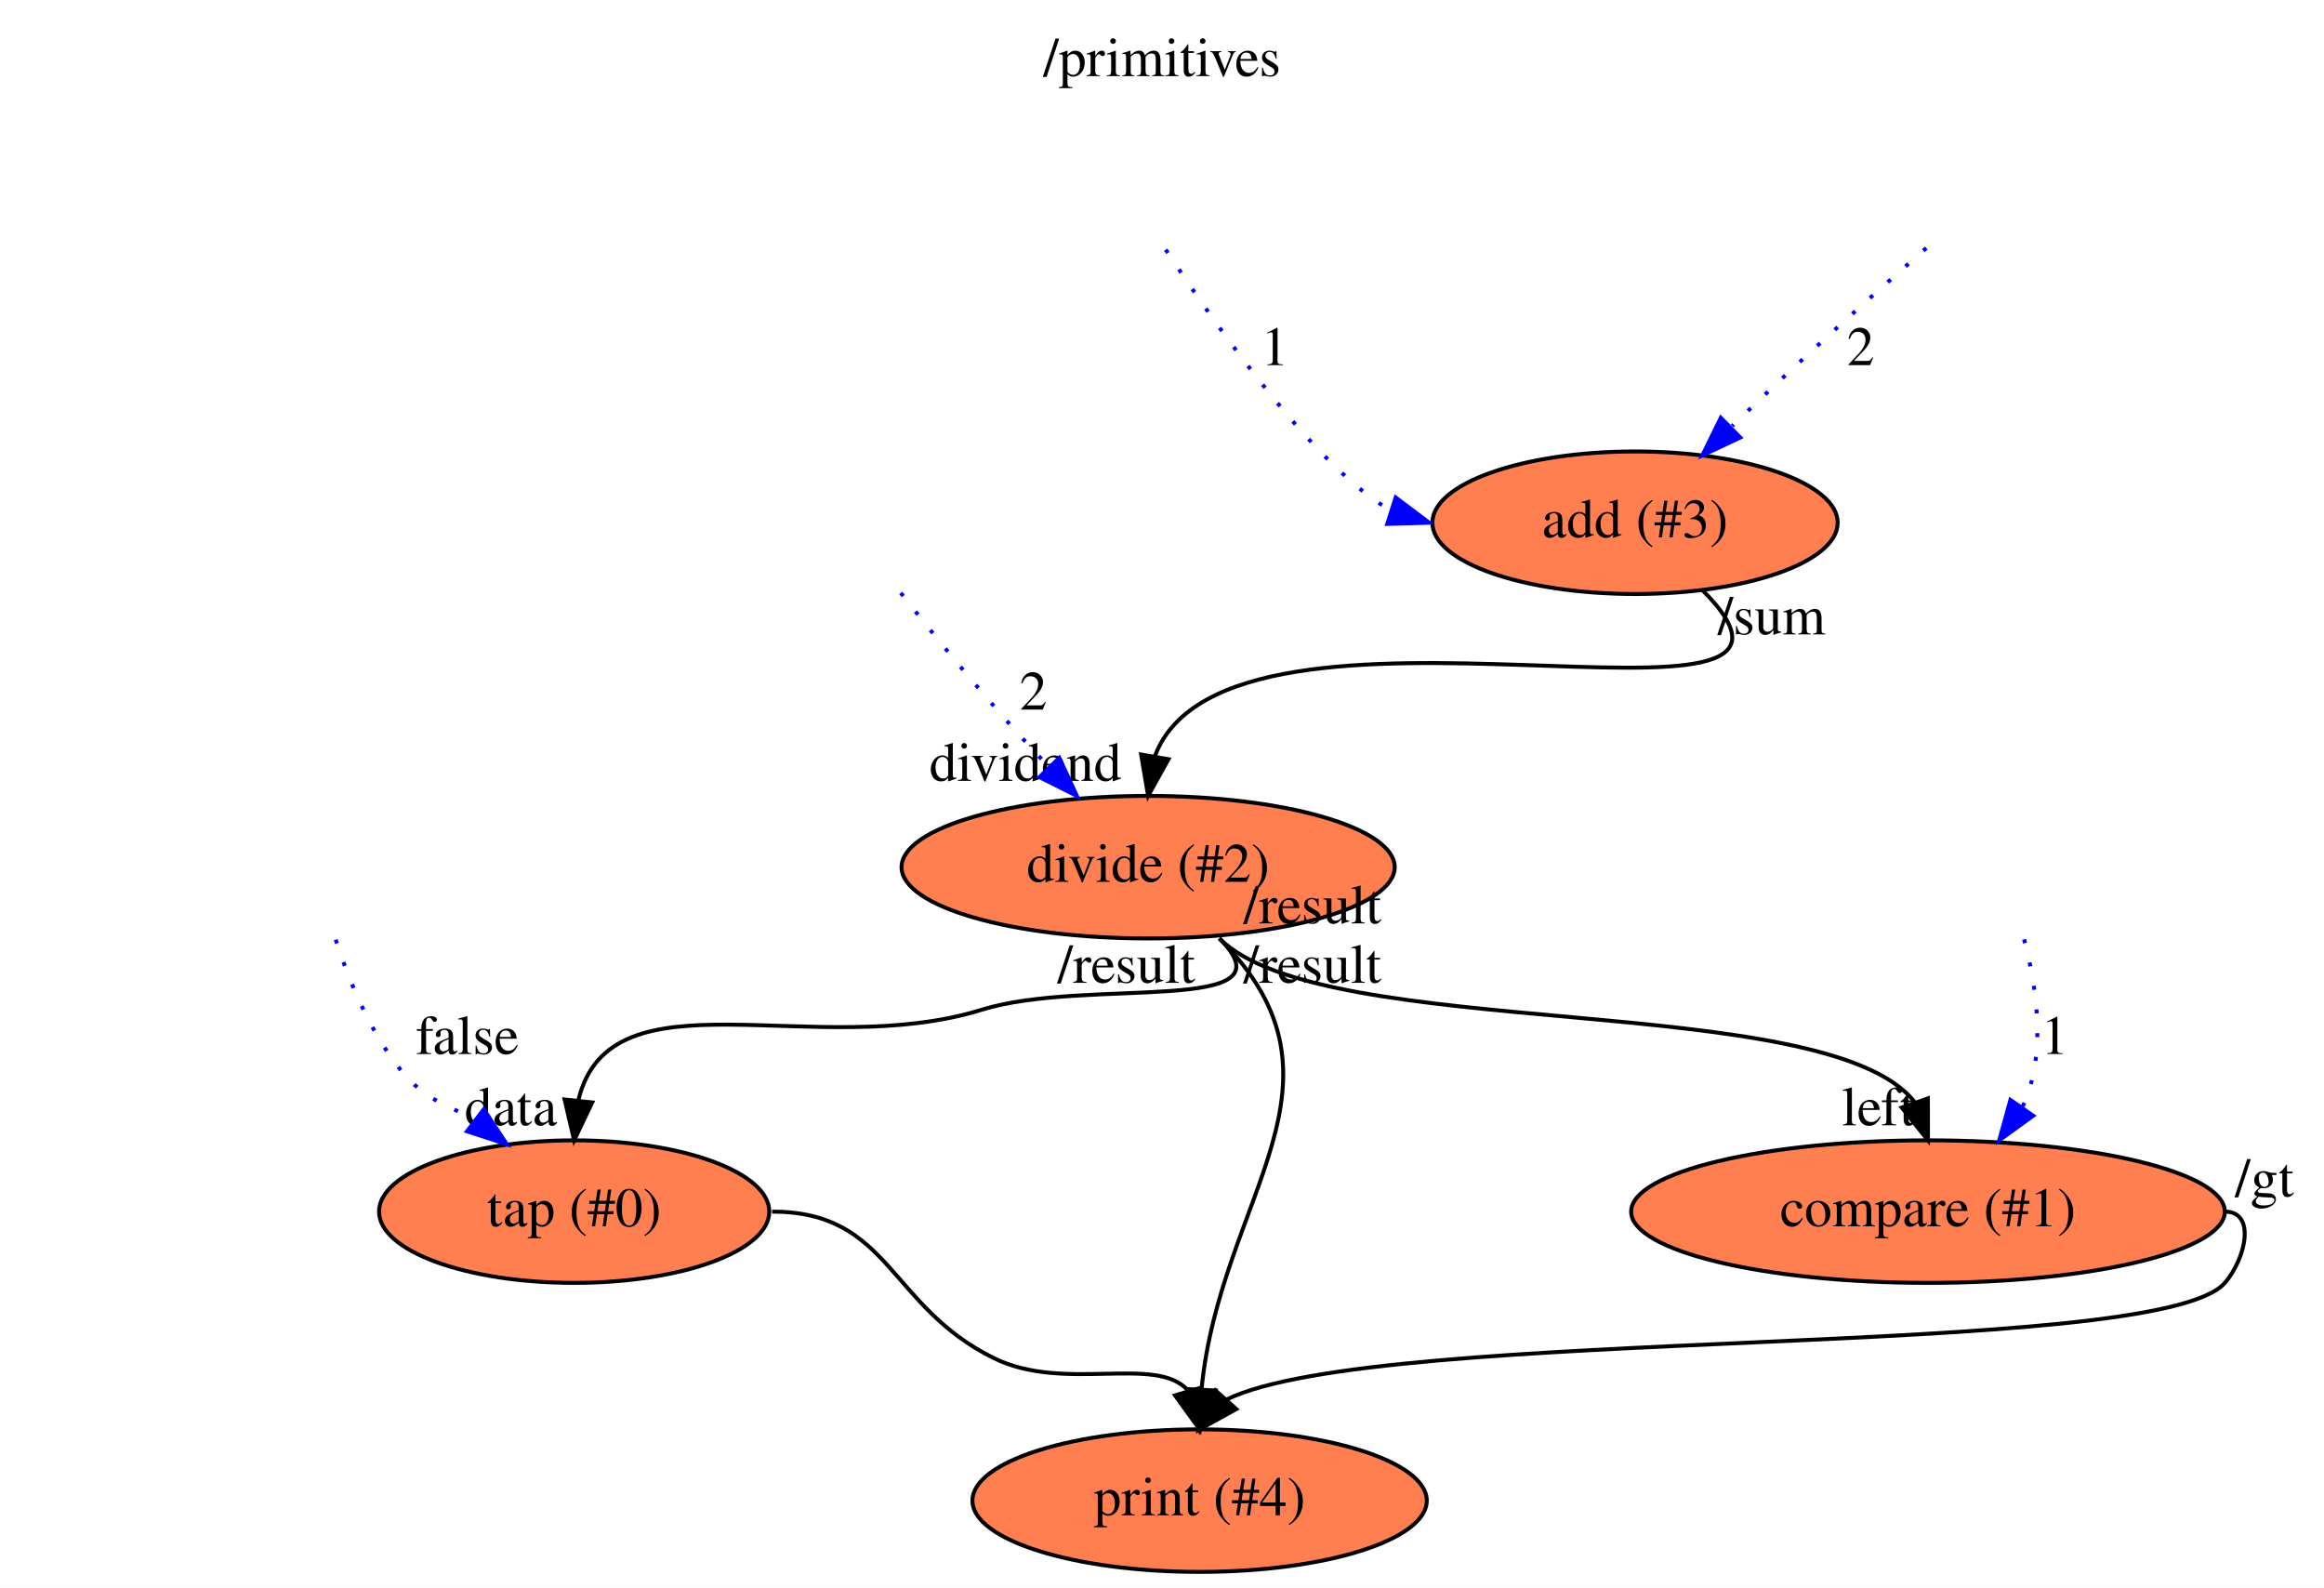
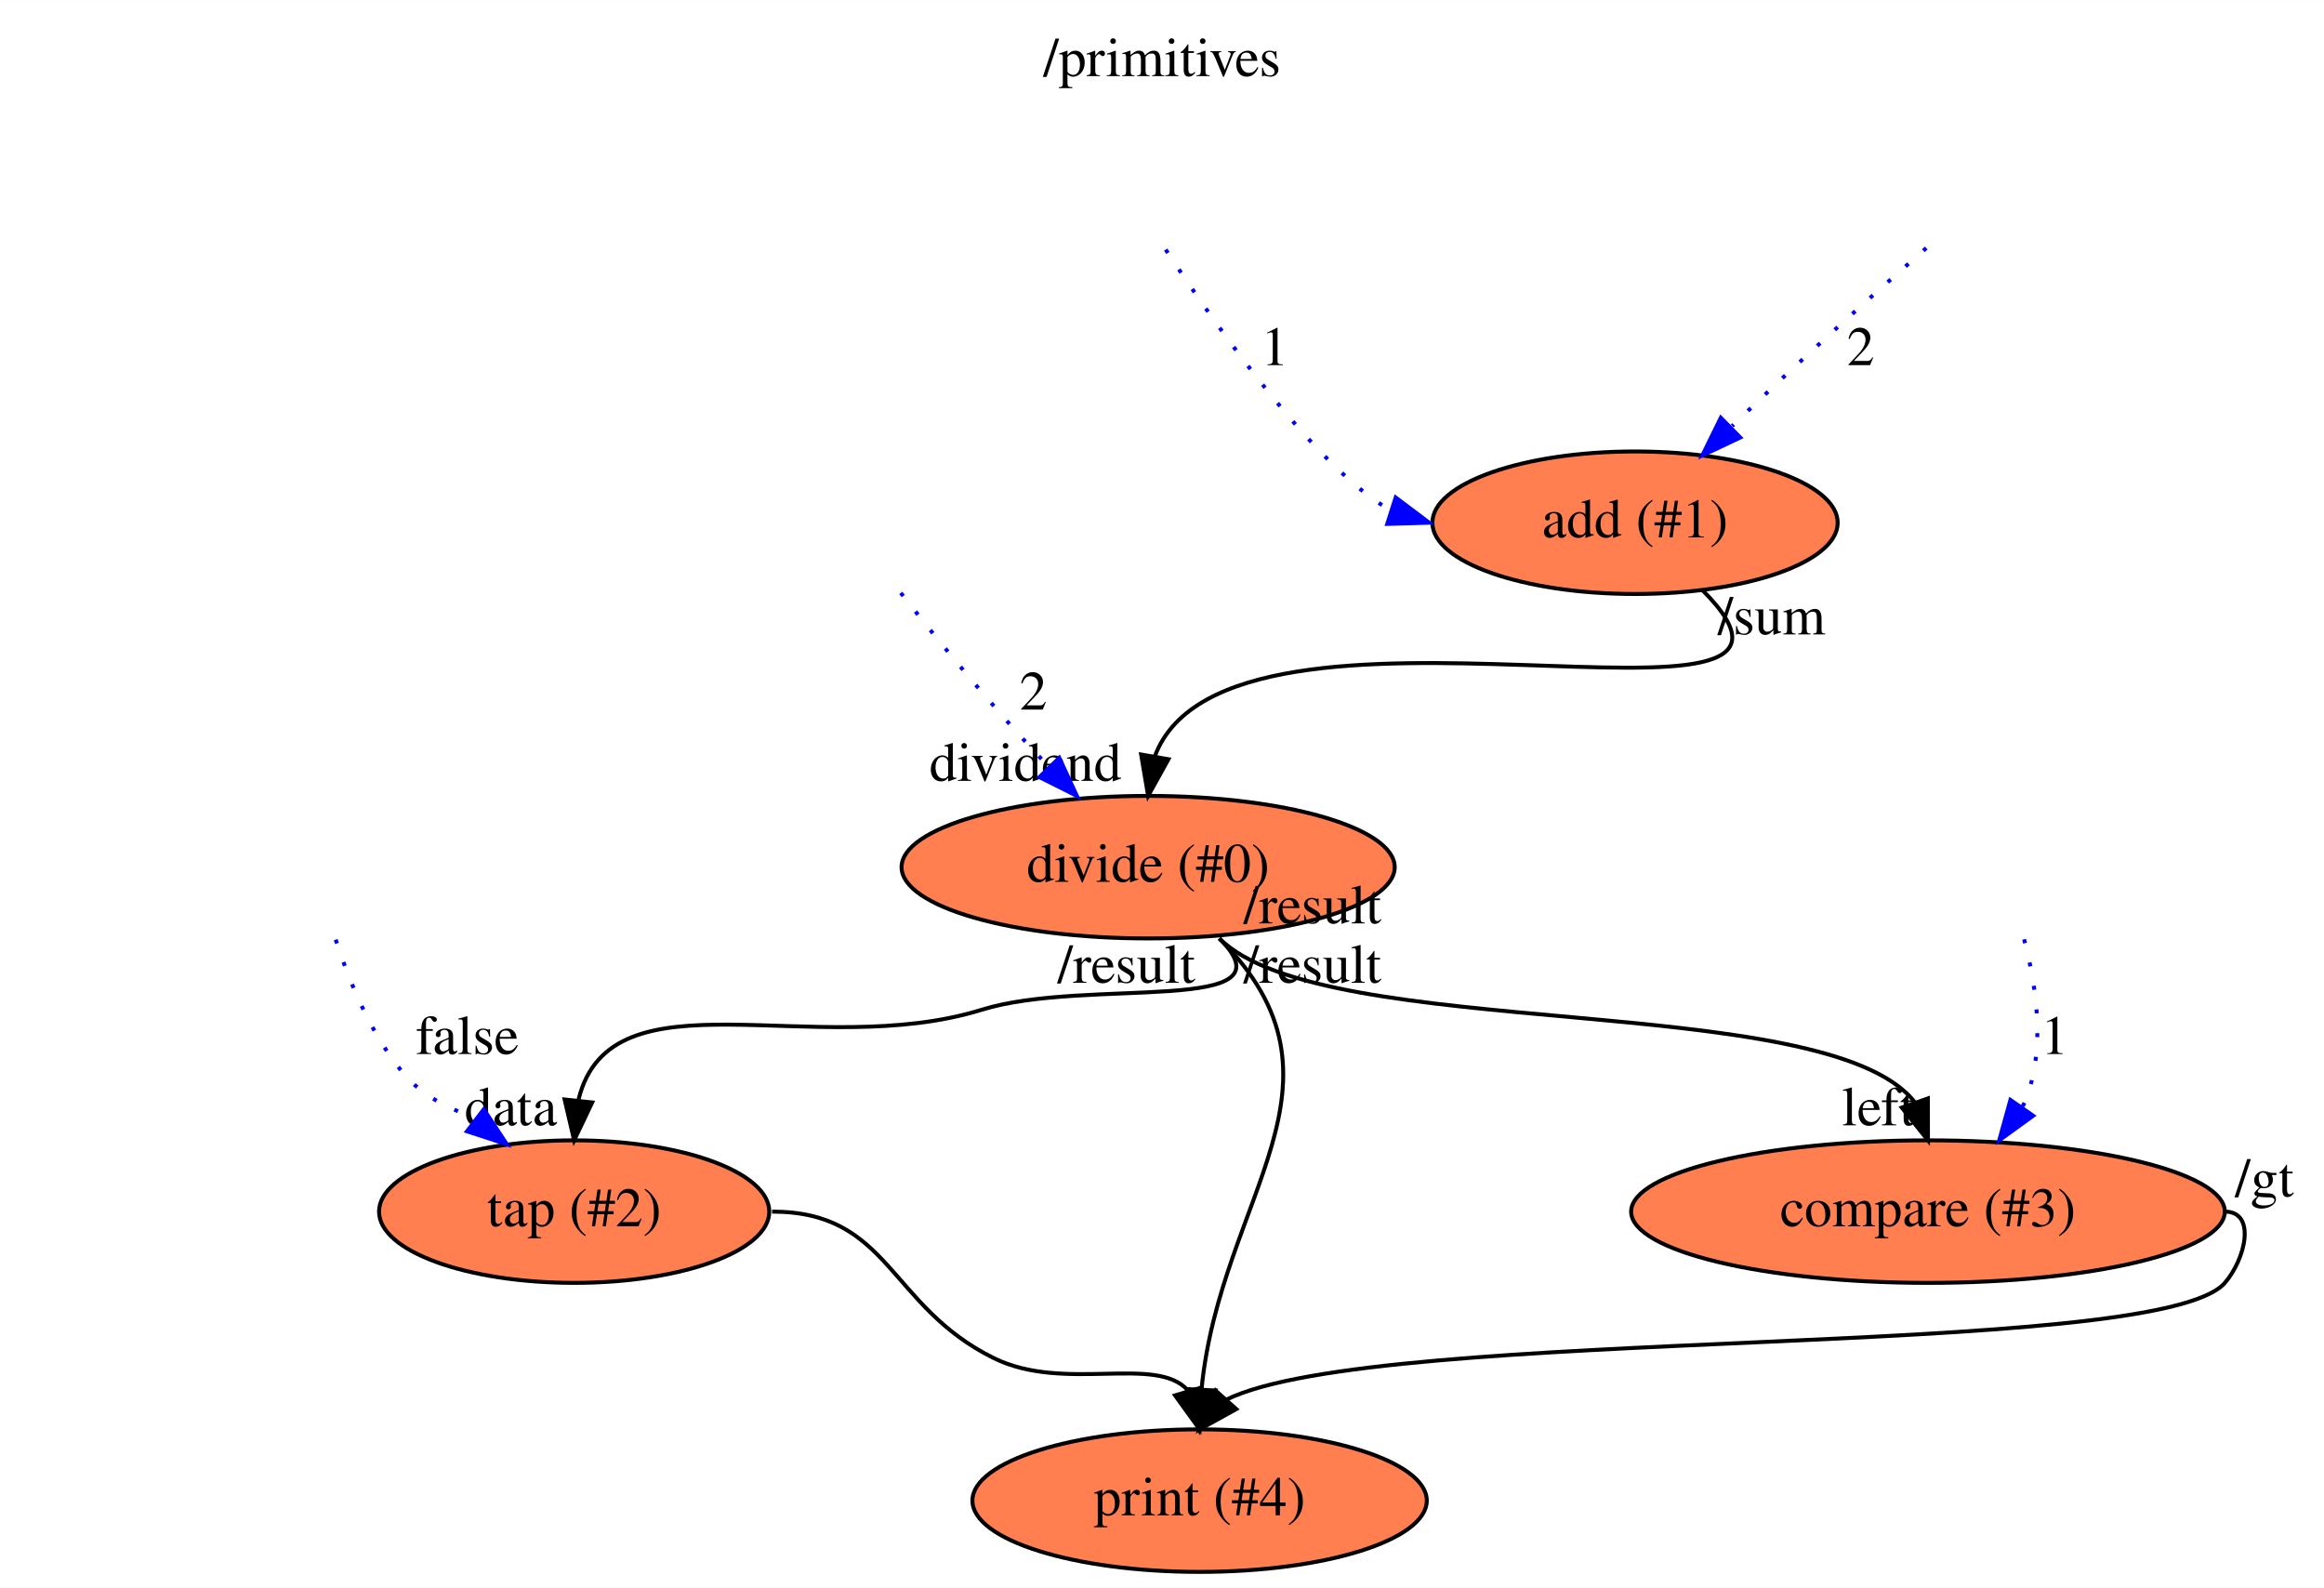
<svg xmlns="http://www.w3.org/2000/svg" xmlns:xlink="http://www.w3.org/1999/xlink" width="587pt" height="401pt" viewBox="0.00 0.00 587.09 401.00">
  <g id="graph0" class="graph" transform="scale(1 1) rotate(0) translate(4 397)">
    <polygon fill="#ffffff" stroke="transparent" points="-4,4 -4,-397 583.087,-397 583.087,4 -4,4" />
    <text text-anchor="middle" x="289.543" y="-377.8" font-family="Times,serif" font-size="14.00" fill="#000000">/primitives</text>
    <g id="node1" class="node">
      <g id="a_node1">
-         <a xlink:href="file:///home/travis/build/andrewdavidmackenzie/flow/flowstdlib/math/add/add.html" xlink:title="add (#3)">
+         <a xlink:href="file:///home/travis/build/andrewdavidmackenzie/flow/flowstdlib/math/add/add.html" xlink:title="add (#1)">
          <ellipse fill="#ff7f50" stroke="#000000" cx="409.043" cy="-265" rx="51.191" ry="18" />
-           <text text-anchor="middle" x="409.043" y="-261.3" font-family="Times,serif" font-size="14.00" fill="#000000">add (#3)</text>
+           <text text-anchor="middle" x="409.043" y="-261.3" font-family="Times,serif" font-size="14.00" fill="#000000">add (#1)</text>
        </a>
      </g>
    </g>
    <g id="node4" class="node">
      <g id="a_node4">
-         <a xlink:href="file:///home/travis/build/andrewdavidmackenzie/flow/flowstdlib/math/divide/divide.html" xlink:title="divide (#2)">
+         <a xlink:href="file:///home/travis/build/andrewdavidmackenzie/flow/flowstdlib/math/divide/divide.html" xlink:title="divide (#0)">
          <ellipse fill="#ff7f50" stroke="#000000" cx="286.043" cy="-178" rx="62.289" ry="18" />
-           <text text-anchor="middle" x="286.043" y="-174.3" font-family="Times,serif" font-size="14.00" fill="#000000">divide (#2)</text>
+           <text text-anchor="middle" x="286.043" y="-174.3" font-family="Times,serif" font-size="14.00" fill="#000000">divide (#0)</text>
        </a>
      </g>
    </g>
    <g id="edge3" class="edge">
      <path fill="none" stroke="#000000" d="M426.043,-248C470.32,-203.724 306.469,-255.778 287.766,-206.093" />
      <polygon fill="#000000" stroke="#000000" points="291.176,-205.268 286.043,-196 284.276,-206.446 291.176,-205.268" />
      <text text-anchor="middle" x="255.043" y="-199.8" font-family="Times,serif" font-size="14.00" fill="#000000">dividend</text>
      <text text-anchor="middle" x="443.543" y="-236.8" font-family="Times,serif" font-size="14.00" fill="#000000">/sum</text>
    </g>
    <g id="edge1" class="edge">
      <path fill="none" stroke="#0000ff" stroke-dasharray="1,5" d="M482.616,-334.379C468.909,-322.361 450.361,-305.727 433.597,-289.441" />
      <polygon fill="#0000ff" stroke="#0000ff" points="435.624,-286.524 426.043,-282 430.711,-291.511 435.624,-286.524" />
      <text text-anchor="middle" x="466.043" y="-304.8" font-family="Times,serif" font-size="14.00" fill="#000000">2</text>
    </g>
    <g id="edge2" class="edge">
      <path fill="none" stroke="#0000ff" stroke-dasharray="1,5" d="M290.478,-333.974C304.601,-312.572 329.004,-278.469 347.333,-268.094" />
      <polygon fill="#0000ff" stroke="#0000ff" points="348.578,-271.371 357.043,-265 346.453,-264.701 348.578,-271.371" />
      <text text-anchor="middle" x="318.043" y="-304.8" font-family="Times,serif" font-size="14.00" fill="#000000">1</text>
    </g>
    <g id="node6" class="node">
      <g id="a_node6">
        <a xlink:href="file:///home/travis/build/andrewdavidmackenzie/flow/flowr/src/lib/flowruntime/stdio/stdout.html" xlink:title="print (#4)">
          <ellipse fill="#ff7f50" stroke="#000000" cx="299.043" cy="-18" rx="57.391" ry="18" />
          <text text-anchor="middle" x="299.043" y="-14.3" font-family="Times,serif" font-size="14.00" fill="#000000">print (#4)</text>
        </a>
      </g>
    </g>
    <g id="edge5" class="edge">
      <path fill="none" stroke="#000000" d="M304.043,-160C340.607,-123.436 304.219,-94.922 299.528,-46.053" />
      <polygon fill="#000000" stroke="#000000" points="303.021,-45.82 299.043,-36 296.029,-46.157 303.021,-45.82" />
      <text text-anchor="middle" x="280.543" y="-148.8" font-family="Times,serif" font-size="14.00" fill="#000000">/result</text>
    </g>
    <g id="node7" class="node">
      <g id="a_node7">
-         <a xlink:href="file:///home/travis/build/andrewdavidmackenzie/flow/flowstdlib/control/tap/tap.html" xlink:title="tap (#0)">
+         <a xlink:href="file:///home/travis/build/andrewdavidmackenzie/flow/flowstdlib/control/tap/tap.html" xlink:title="tap (#2)">
          <ellipse fill="#ff7f50" stroke="#000000" cx="141.043" cy="-91" rx="49.291" ry="18" />
-           <text text-anchor="middle" x="141.043" y="-87.3" font-family="Times,serif" font-size="14.00" fill="#000000">tap (#0)</text>
+           <text text-anchor="middle" x="141.043" y="-87.3" font-family="Times,serif" font-size="14.00" fill="#000000">tap (#2)</text>
        </a>
      </g>
    </g>
    <g id="edge6" class="edge">
      <path fill="none" stroke="#000000" d="M304.043,-160C323.73,-140.314 270.634,-150.248 244.043,-142 201.897,-128.928 150.334,-152.554 142.158,-119.334" />
      <polygon fill="#000000" stroke="#000000" points="145.596,-118.567 141.043,-109 138.636,-119.318 145.596,-118.567" />
      <text text-anchor="middle" x="125.043" y="-112.8" font-family="Times,serif" font-size="14.00" fill="#000000">data</text>
      <text text-anchor="middle" x="327.543" y="-148.8" font-family="Times,serif" font-size="14.00" fill="#000000">/result</text>
    </g>
    <g id="node8" class="node">
      <g id="a_node8">
-         <a xlink:href="file:///home/travis/build/andrewdavidmackenzie/flow/flowstdlib/math/compare/compare.html" xlink:title="compare (#1)">
+         <a xlink:href="file:///home/travis/build/andrewdavidmackenzie/flow/flowstdlib/math/compare/compare.html" xlink:title="compare (#3)">
          <ellipse fill="#ff7f50" stroke="#000000" cx="483.043" cy="-91" rx="74.987" ry="18" />
-           <text text-anchor="middle" x="483.043" y="-87.3" font-family="Times,serif" font-size="14.00" fill="#000000">compare (#1)</text>
+           <text text-anchor="middle" x="483.043" y="-87.3" font-family="Times,serif" font-size="14.00" fill="#000000">compare (#3)</text>
        </a>
      </g>
    </g>
    <g id="edge7" class="edge">
      <path fill="none" stroke="#000000" d="M304.043,-160C330.662,-133.381 457.107,-147.232 479.613,-118.751" />
      <polygon fill="#000000" stroke="#000000" points="483.026,-119.595 483.043,-109 476.423,-117.272 483.026,-119.595" />
      <text text-anchor="middle" x="470.543" y="-112.8" font-family="Times,serif" font-size="14.00" fill="#000000">left</text>
      <text text-anchor="middle" x="327.543" y="-163.8" font-family="Times,serif" font-size="14.00" fill="#000000">/result</text>
    </g>
    <g id="edge4" class="edge">
      <path fill="none" stroke="#0000ff" stroke-dasharray="1,5" d="M223.557,-247.264C233.165,-235.015 246.793,-218.329 260.74,-203.532" />
      <polygon fill="#0000ff" stroke="#0000ff" points="263.595,-205.616 268.043,-196 258.569,-200.743 263.595,-205.616" />
      <text text-anchor="middle" x="257.043" y="-217.8" font-family="Times,serif" font-size="14.00" fill="#000000">2</text>
    </g>
    <g id="edge9" class="edge">
      <path fill="none" stroke="#000000" d="M191.043,-91C220.874,-91 220.294,-67.205 247.043,-54 264.861,-45.204 288.053,-54.964 296.124,-45.815" />
      <polygon fill="#000000" stroke="#000000" points="299.547,-46.583 299.043,-36 292.837,-44.587 299.547,-46.583" />
    </g>
    <g id="edge11" class="edge">
      <path fill="none" stroke="#000000" d="M558.043,-91C566.043,-91 563.285,-79.044 558.043,-73 540.894,-53.227 344.655,-62.632 305.73,-43.482" />
      <polygon fill="#000000" stroke="#000000" points="308.317,-41.124 299.043,-36 303.097,-45.788 308.317,-41.124" />
      <text text-anchor="middle" x="568.043" y="-94.8" font-family="Times,serif" font-size="14.00" fill="#000000">/gt</text>
    </g>
    <g id="edge8" class="edge">
      <path fill="none" stroke="#0000ff" stroke-dasharray="1,5" d="M80.805,-159.682C84.143,-149.326 89.393,-136.576 97.043,-127 103.626,-118.76 109.334,-117.91 115.877,-114.231" />
      <polygon fill="#0000ff" stroke="#0000ff" points="118.216,-116.848 124.043,-108 113.97,-111.283 118.216,-116.848" />
      <text text-anchor="middle" x="114.043" y="-130.8" font-family="Times,serif" font-size="14.00" fill="#000000">false</text>
    </g>
    <g id="edge10" class="edge">
      <path fill="none" stroke="#0000ff" stroke-dasharray="1,5" d="M507.337,-159.773C510.664,-147.141 512.953,-130.354 506.968,-117.525" />
      <polygon fill="#0000ff" stroke="#0000ff" points="509.624,-115.215 501.043,-109 503.876,-119.209 509.624,-115.215" />
      <text text-anchor="middle" x="515.043" y="-130.8" font-family="Times,serif" font-size="14.00" fill="#000000">1</text>
    </g>
  </g>
</svg>
